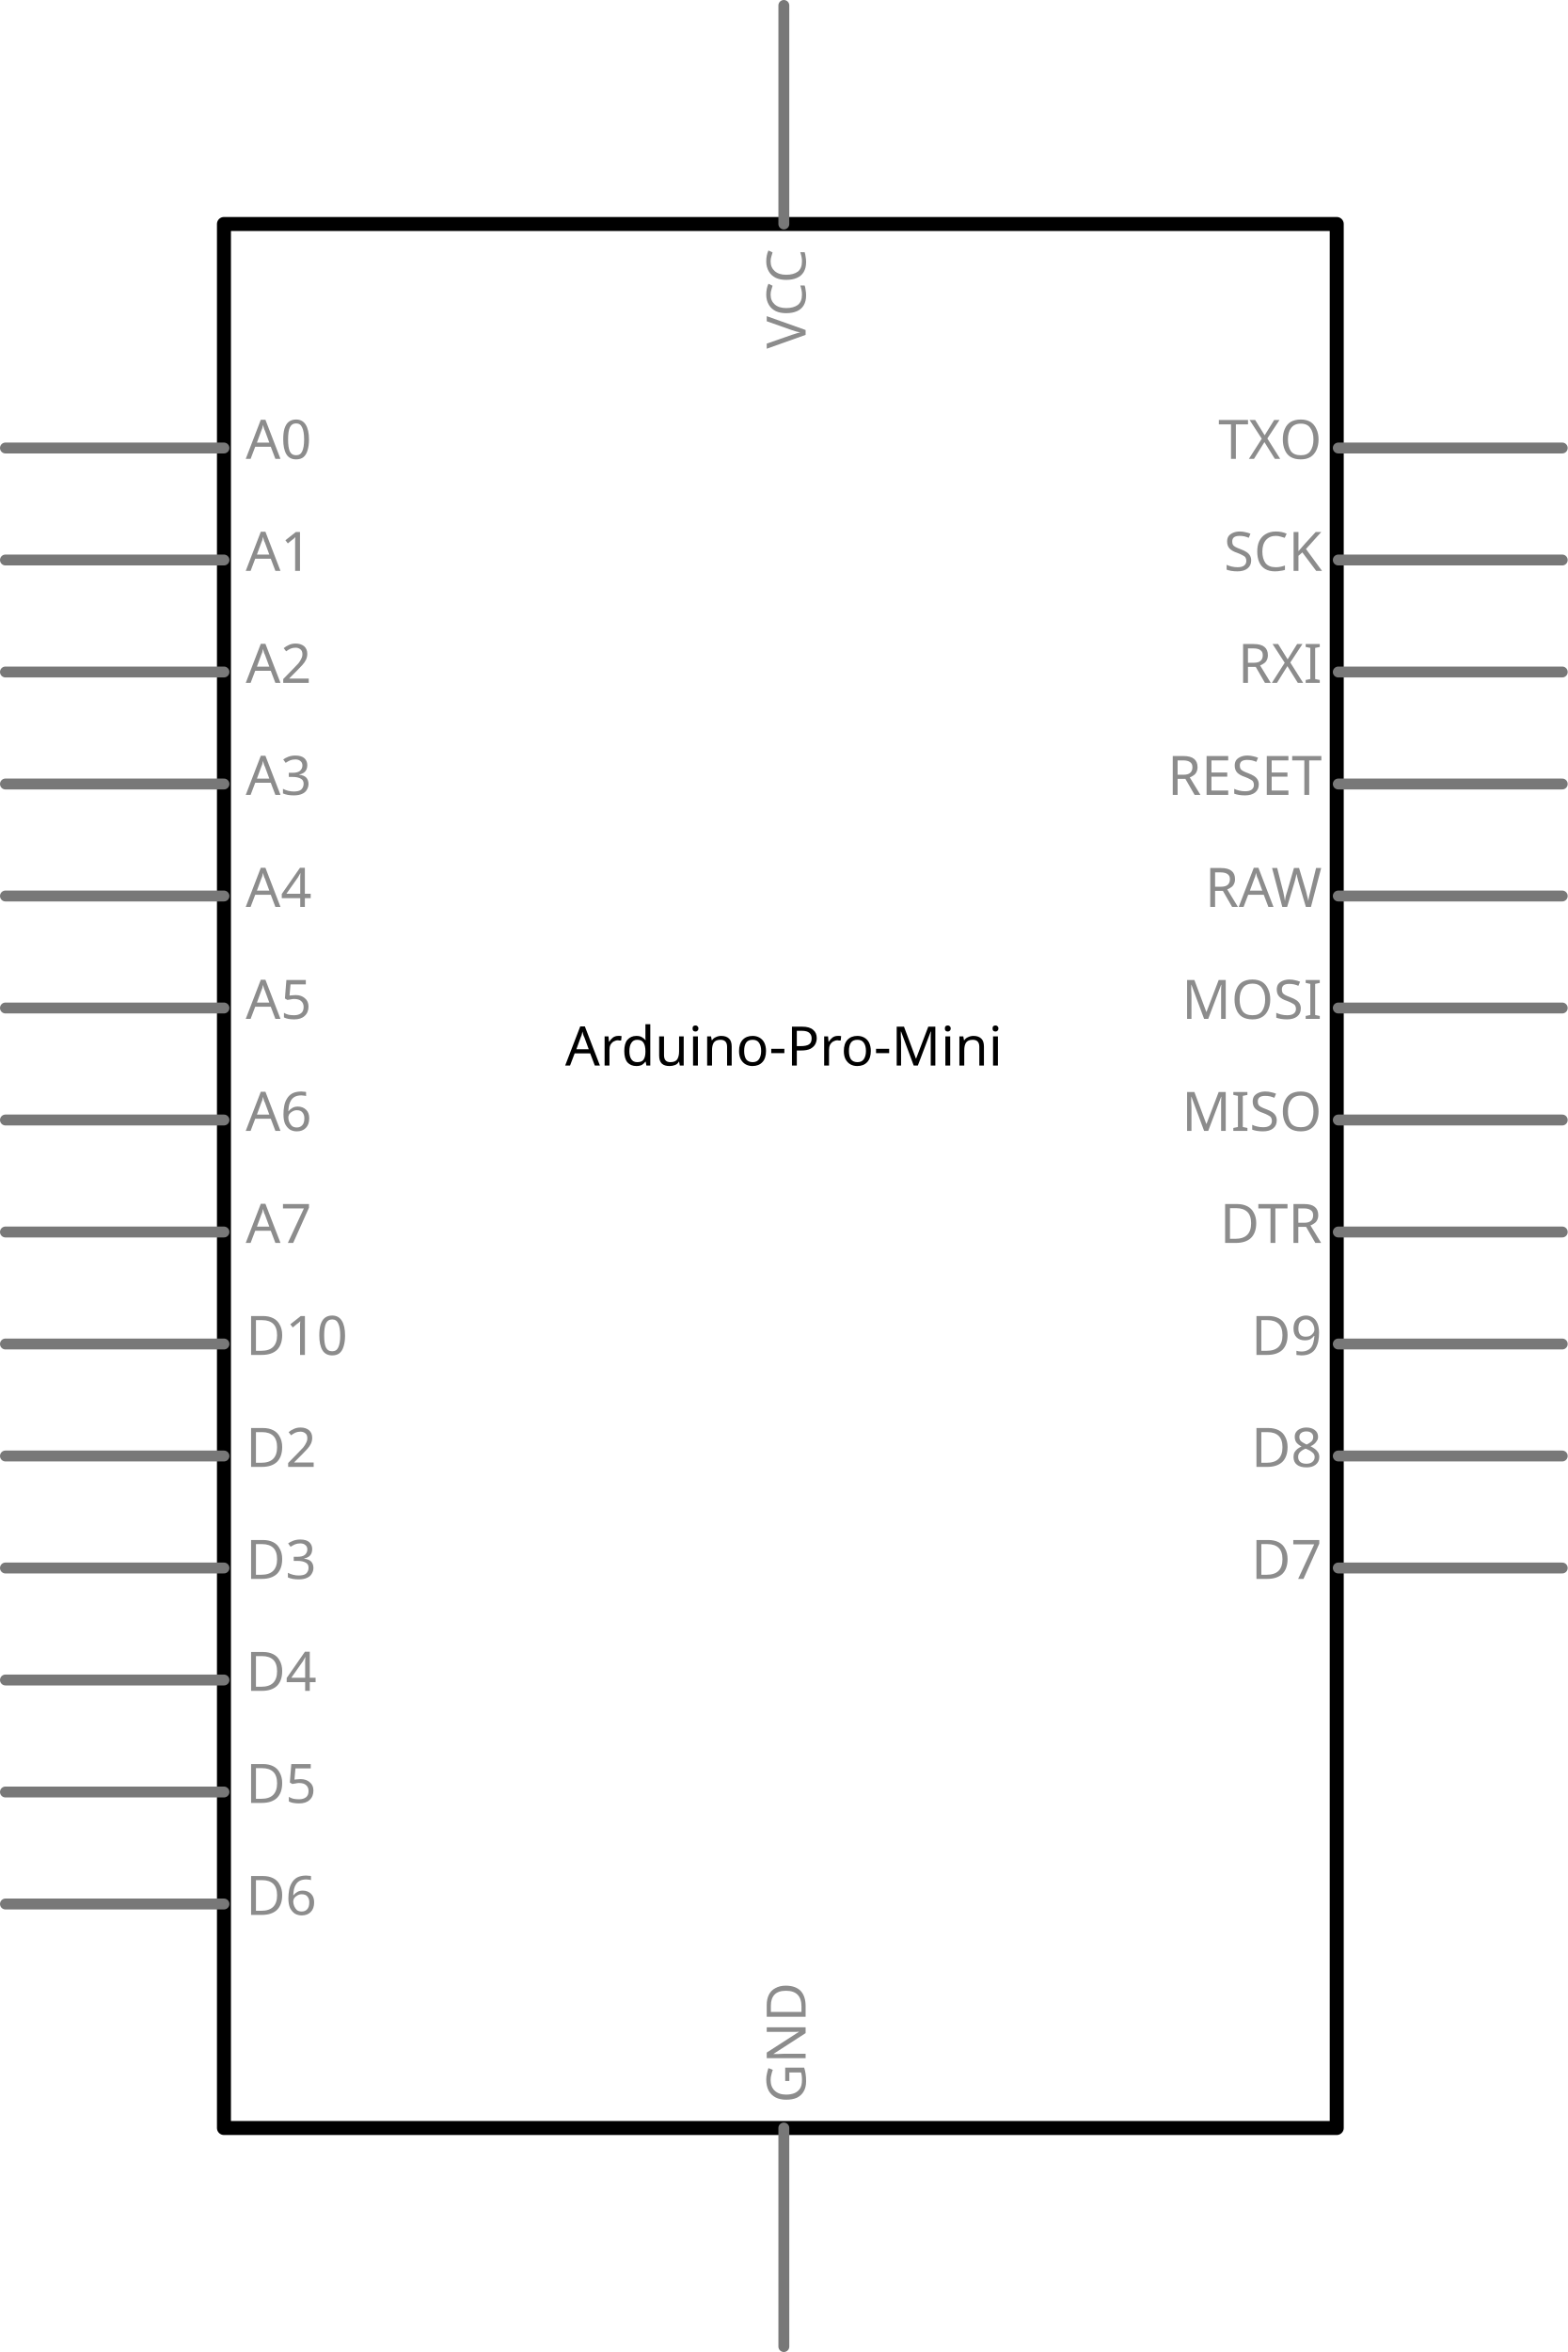
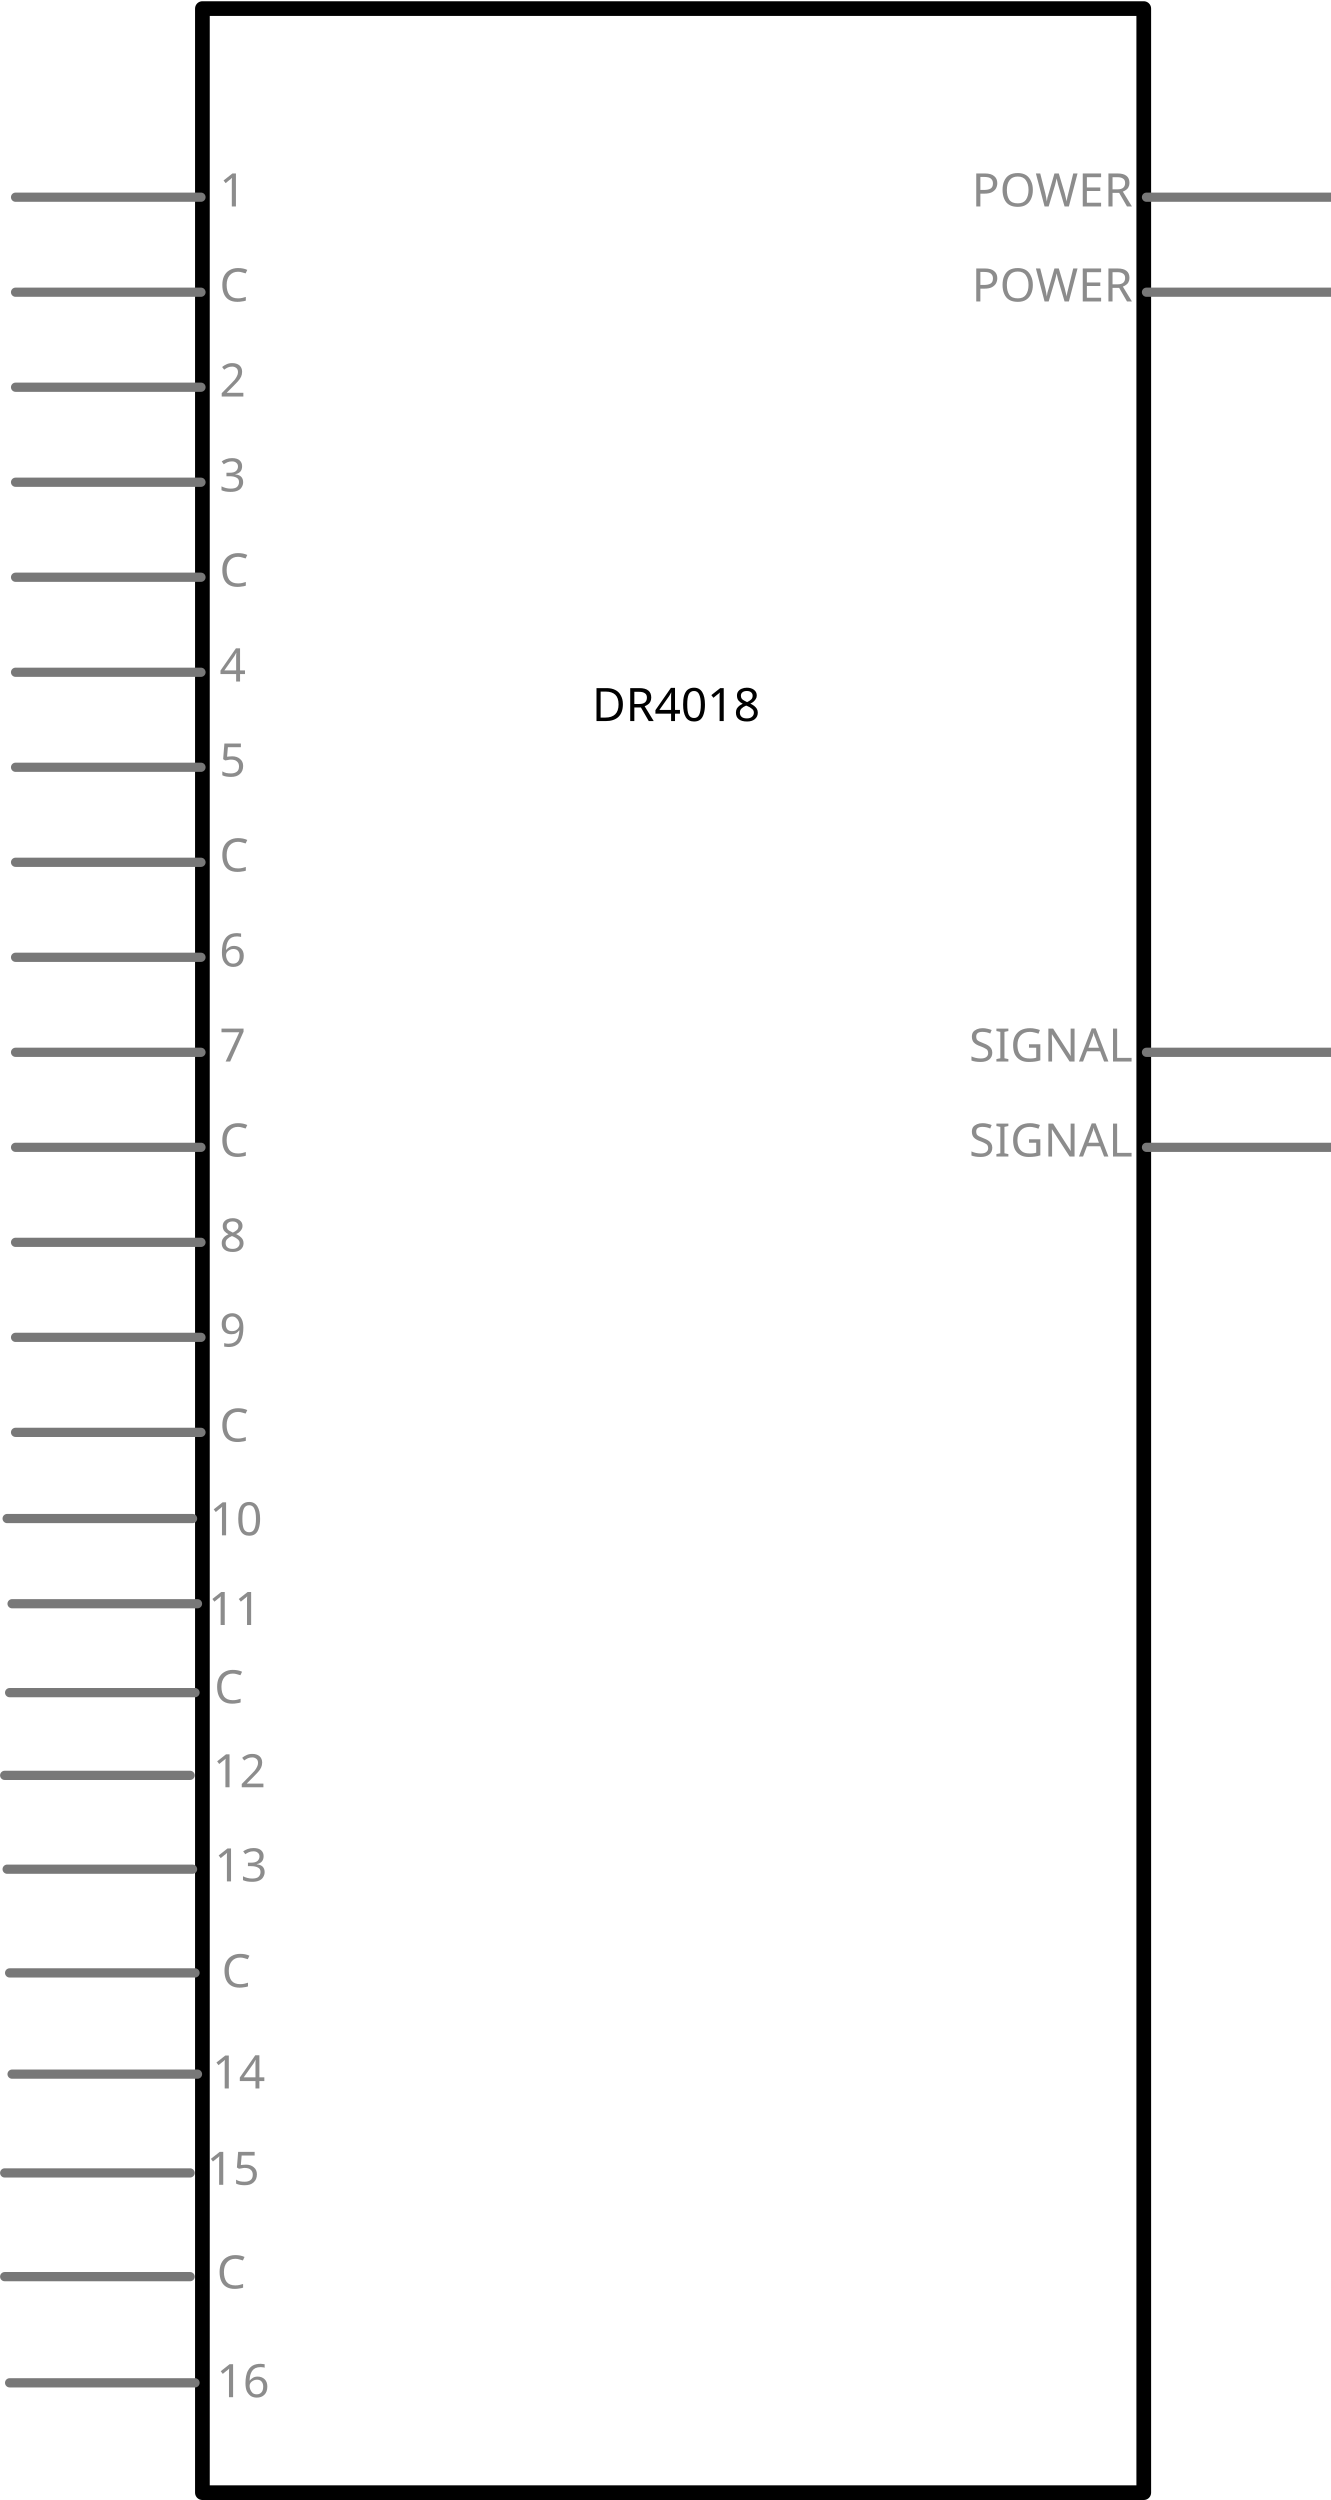
- <svg xmlns="http://www.w3.org/2000/svg" width="1.4in" x="0in" version="1.2" y="0in" height="2.1in" viewBox="0 0 100.8 151.2" baseProfile="tiny">
-   <g id="schematic">
-     <rect width="71.55" x="14.4" y="14.4" fill="none" height="122.4" stroke="#000000" stroke-linejoin="round" stroke-linecap="round" stroke-width="0.9" />
-     <text x="50.4" y="68.5" font-family="'Droid Sans'" fill="#000000" text-anchor="middle" stroke="none" id="label" font-size="3.5">Arduino-Pro-Mini</text>
-     <line fill="none" stroke="#787878" stroke-linejoin="round" stroke-linecap="round" y1="28.8" stroke-width="0.7" x1="0.35" y2="28.8" x2="14.4" />
-     <rect width="14.4" x="0" y="28.45" fill="none" height="0.7" id="connector32pin" stroke-width="0" connectorName="A0" />
-     <rect width="0" x="0" y="28.45" fill="none" height="0.7" id="connector32terminal" stroke-width="0" />
-     <text x="15.8" y="29.5" font-family="'Droid Sans'" fill="#8c8c8c" text-anchor="start" stroke="none" id="label32" font-size="3.5">A0</text>
-     <line fill="none" stroke="#787878" stroke-linejoin="round" stroke-linecap="round" y1="36" stroke-width="0.7" x1="0.35" y2="36" x2="14.4" />
-     <rect width="14.4" x="0" y="35.65" fill="none" height="0.7" id="connector31pin" stroke-width="0" connectorName="A1" />
-     <rect width="0" x="0" y="35.65" fill="none" height="0.7" id="connector31terminal" stroke-width="0" />
-     <text x="15.8" y="36.7" font-family="'Droid Sans'" fill="#8c8c8c" text-anchor="start" stroke="none" id="label31" font-size="3.5">A1</text>
-     <line fill="none" stroke="#787878" stroke-linejoin="round" stroke-linecap="round" y1="43.2" stroke-width="0.7" x1="0.35" y2="43.2" x2="14.4" />
-     <rect width="14.4" x="0" y="42.85" fill="none" height="0.7" id="connector30pin" stroke-width="0" connectorName="A2" />
-     <rect width="0" x="0" y="42.85" fill="none" height="0.7" id="connector30terminal" stroke-width="0" />
-     <text x="15.8" y="43.9" font-family="'Droid Sans'" fill="#8c8c8c" text-anchor="start" stroke="none" id="label30" font-size="3.5">A2</text>
-     <line fill="none" stroke="#787878" stroke-linejoin="round" stroke-linecap="round" y1="50.4" stroke-width="0.7" x1="0.35" y2="50.4" x2="14.4" />
-     <rect width="14.4" x="0" y="50.05" fill="none" height="0.7" id="connector29pin" stroke-width="0" connectorName="A3" />
-     <rect width="0" x="0" y="50.05" fill="none" height="0.7" id="connector29terminal" stroke-width="0" />
-     <text x="15.8" y="51.1" font-family="'Droid Sans'" fill="#8c8c8c" text-anchor="start" stroke="none" id="label29" font-size="3.5">A3</text>
-     <line fill="none" stroke="#787878" stroke-linejoin="round" stroke-linecap="round" y1="57.6" stroke-width="0.7" x1="0.35" y2="57.6" x2="14.4" />
-     <rect width="14.4" x="0" y="57.25" fill="none" height="0.7" id="connector20pin" stroke-width="0" connectorName="A4" />
-     <rect width="0" x="0" y="57.25" fill="none" height="0.7" id="connector20terminal" stroke-width="0" />
-     <text x="15.8" y="58.3" font-family="'Droid Sans'" fill="#8c8c8c" text-anchor="start" stroke="none" id="label20" font-size="3.5">A4</text>
-     <line fill="none" stroke="#787878" stroke-linejoin="round" stroke-linecap="round" y1="64.8" stroke-width="0.7" x1="0.35" y2="64.8" x2="14.4" />
-     <rect width="14.4" x="0" y="64.45" fill="none" height="0.7" id="connector21pin" stroke-width="0" connectorName="A5" />
-     <rect width="0" x="0" y="64.45" fill="none" height="0.7" id="connector21terminal" stroke-width="0" />
-     <text x="15.8" y="65.5" font-family="'Droid Sans'" fill="#8c8c8c" text-anchor="start" stroke="none" id="label21" font-size="3.5">A5</text>
-     <line fill="none" stroke="#787878" stroke-linejoin="round" stroke-linecap="round" y1="72" stroke-width="0.7" x1="0.35" y2="72" x2="14.4" />
-     <rect width="14.4" x="0" y="71.65" fill="none" height="0.7" id="connector22pin" stroke-width="0" connectorName="A6" />
-     <rect width="0" x="0" y="71.65" fill="none" height="0.7" id="connector22terminal" stroke-width="0" />
-     <text x="15.8" y="72.7" font-family="'Droid Sans'" fill="#8c8c8c" text-anchor="start" stroke="none" id="label22" font-size="3.5">A6</text>
-     <line fill="none" stroke="#787878" stroke-linejoin="round" stroke-linecap="round" y1="79.2" stroke-width="0.7" x1="0.35" y2="79.2" x2="14.4" />
-     <rect width="14.4" x="0" y="78.85" fill="none" height="0.7" id="connector23pin" stroke-width="0" connectorName="A7" />
-     <rect width="0" x="0" y="78.85" fill="none" height="0.7" id="connector23terminal" stroke-width="0" />
-     <text x="15.8" y="79.9" font-family="'Droid Sans'" fill="#8c8c8c" text-anchor="start" stroke="none" id="label23" font-size="3.5">A7</text>
-     <line fill="none" stroke="#787878" stroke-linejoin="round" stroke-linecap="round" y1="86.4" stroke-width="0.7" x1="0.35" y2="86.4" x2="14.4" />
-     <rect width="14.4" x="0" y="86.05" fill="none" height="0.7" id="connector36pin" stroke-width="0" connectorName="D10" />
-     <rect width="0" x="0" y="86.05" fill="none" height="0.7" id="connector36terminal" stroke-width="0" />
-     <text x="15.8" y="87.1" font-family="'Droid Sans'" fill="#8c8c8c" text-anchor="start" stroke="none" id="label36" font-size="3.5">D10</text>
-     <line fill="none" stroke="#787878" stroke-linejoin="round" stroke-linecap="round" y1="93.6" stroke-width="0.7" x1="0.35" y2="93.6" x2="14.4" />
-     <rect width="14.4" x="0" y="93.25" fill="none" height="0.7" id="connector44pin" stroke-width="0" connectorName="D2" />
-     <rect width="0" x="0" y="93.25" fill="none" height="0.7" id="connector44terminal" stroke-width="0" />
-     <text x="15.8" y="94.3" font-family="'Droid Sans'" fill="#8c8c8c" text-anchor="start" stroke="none" id="label44" font-size="3.5">D2</text>
-     <line fill="none" stroke="#787878" stroke-linejoin="round" stroke-linecap="round" y1="100.8" stroke-width="0.7" x1="0.35" y2="100.8" x2="14.4" />
-     <rect width="14.4" x="0" y="100.45" fill="none" height="0.7" id="connector43pin" stroke-width="0" connectorName="D3" />
-     <rect width="0" x="0" y="100.45" fill="none" height="0.7" id="connector43terminal" stroke-width="0" />
-     <text x="15.8" y="101.5" font-family="'Droid Sans'" fill="#8c8c8c" text-anchor="start" stroke="none" id="label43" font-size="3.5">D3</text>
-     <line fill="none" stroke="#787878" stroke-linejoin="round" stroke-linecap="round" y1="108" stroke-width="0.7" x1="0.35" y2="108" x2="14.4" />
-     <rect width="14.4" x="0" y="107.65" fill="none" height="0.7" id="connector42pin" stroke-width="0" connectorName="D4" />
-     <rect width="0" x="0" y="107.65" fill="none" height="0.7" id="connector42terminal" stroke-width="0" />
-     <text x="15.8" y="108.7" font-family="'Droid Sans'" fill="#8c8c8c" text-anchor="start" stroke="none" id="label42" font-size="3.5">D4</text>
-     <line fill="none" stroke="#787878" stroke-linejoin="round" stroke-linecap="round" y1="115.2" stroke-width="0.7" x1="0.35" y2="115.2" x2="14.4" />
-     <rect width="14.4" x="0" y="114.85" fill="none" height="0.7" id="connector41pin" stroke-width="0" connectorName="D5" />
-     <rect width="0" x="0" y="114.85" fill="none" height="0.7" id="connector41terminal" stroke-width="0" />
-     <text x="15.8" y="115.9" font-family="'Droid Sans'" fill="#8c8c8c" text-anchor="start" stroke="none" id="label41" font-size="3.5">D5</text>
-     <line fill="none" stroke="#787878" stroke-linejoin="round" stroke-linecap="round" y1="122.4" stroke-width="0.7" x1="0.35" y2="122.4" x2="14.4" />
-     <rect width="14.4" x="0" y="122.05" fill="none" height="0.7" id="connector40pin" stroke-width="0" connectorName="D6" />
-     <rect width="0" x="0" y="122.05" fill="none" height="0.7" id="connector40terminal" stroke-width="0" />
-     <text x="15.8" y="123.1" font-family="'Droid Sans'" fill="#8c8c8c" text-anchor="start" stroke="none" id="label40" font-size="3.5">D6</text>
-     <line fill="none" stroke="#787878" stroke-linejoin="round" stroke-linecap="round" y1="28.8" stroke-width="0.7" x1="86.05" y2="28.8" x2="100.45" />
-     <rect width="14.4" x="86.4" y="28.45" fill="none" connectorname="TXO" height="0.7" id="connector15pin" stroke-width="0" />
-     <rect width="0" x="100.8" y="28.45" fill="none" height="0.7" id="connector15terminal" stroke-width="0" />
-     <text x="85" y="29.5" font-family="'Droid Sans'" fill="#8c8c8c" text-anchor="end" stroke="none" id="label15" font-size="3.5">TXO</text>
-     <line fill="none" stroke="#787878" stroke-linejoin="round" stroke-linecap="round" y1="36" stroke-width="0.7" x1="86.05" y2="36" x2="100.45" />
-     <rect width="14.4" x="86.4" y="35.65" fill="none" connectorname="SCK" height="0.7" id="connector33pin" stroke-width="0" />
-     <rect width="0" x="100.8" y="35.65" fill="none" height="0.7" id="connector33terminal" stroke-width="0" />
-     <text x="85" y="36.7" font-family="'Droid Sans'" fill="#8c8c8c" text-anchor="end" stroke="none" id="label33" font-size="3.5">SCK</text>
-     <line fill="none" stroke="#787878" stroke-linejoin="round" stroke-linecap="round" y1="43.2" stroke-width="0.7" x1="86.05" y2="43.2" x2="100.45" />
-     <rect width="14.4" x="86.4" y="42.85" fill="none" connectorname="RXI" height="0.7" id="connector16pin" stroke-width="0" />
-     <rect width="0" x="100.8" y="42.85" fill="none" height="0.7" id="connector16terminal" stroke-width="0" />
-     <text x="85" y="43.9" font-family="'Droid Sans'" fill="#8c8c8c" text-anchor="end" stroke="none" id="label16" font-size="3.5">RXI</text>
-     <line fill="none" stroke="#787878" stroke-linejoin="round" stroke-linecap="round" y1="50.4" stroke-width="0.7" x1="86.05" y2="50.4" x2="100.45" />
-     <rect width="14.4" x="86.4" y="50.05" fill="none" connectorname="RESET" height="0.7" id="connector27pin" stroke-width="0" />
-     <rect width="0" x="100.8" y="50.05" fill="none" height="0.7" id="connector27terminal" stroke-width="0" />
-     <text x="85" y="51.1" font-family="'Droid Sans'" fill="#8c8c8c" text-anchor="end" stroke="none" id="label27" font-size="3.5">RESET</text>
-     <line fill="none" stroke="#787878" stroke-linejoin="round" stroke-linecap="round" y1="57.6" stroke-width="0.7" x1="86.05" y2="57.6" x2="100.45" />
-     <rect width="14.4" x="86.4" y="57.25" fill="none" connectorname="RAW" height="0.7" id="connector25pin" stroke-width="0" />
-     <rect width="0" x="100.8" y="57.25" fill="none" height="0.7" id="connector25terminal" stroke-width="0" />
-     <text x="85" y="58.3" font-family="'Droid Sans'" fill="#8c8c8c" text-anchor="end" stroke="none" id="label25" font-size="3.5">RAW</text>
-     <line fill="none" stroke="#787878" stroke-linejoin="round" stroke-linecap="round" y1="64.8" stroke-width="0.7" x1="86.05" y2="64.8" x2="100.45" />
-     <rect width="14.4" x="86.4" y="64.45" fill="none" connectorname="MOSI" height="0.7" id="connector35pin" stroke-width="0" />
-     <rect width="0" x="100.8" y="64.45" fill="none" height="0.7" id="connector35terminal" stroke-width="0" />
-     <text x="85" y="65.5" font-family="'Droid Sans'" fill="#8c8c8c" text-anchor="end" stroke="none" id="label35" font-size="3.5">MOSI</text>
-     <line fill="none" stroke="#787878" stroke-linejoin="round" stroke-linecap="round" y1="72" stroke-width="0.7" x1="86.05" y2="72" x2="100.45" />
-     <rect width="14.4" x="86.4" y="71.65" fill="none" connectorname="MISO" height="0.7" id="connector34pin" stroke-width="0" />
-     <rect width="0" x="100.8" y="71.65" fill="none" height="0.7" id="connector34terminal" stroke-width="0" />
-     <text x="85" y="72.7" font-family="'Droid Sans'" fill="#8c8c8c" text-anchor="end" stroke="none" id="label34" font-size="3.5">MISO</text>
-     <line fill="none" stroke="#787878" stroke-linejoin="round" stroke-linecap="round" y1="79.2" stroke-width="0.7" x1="86.05" y2="79.2" x2="100.45" />
-     <rect width="14.4" x="86.4" y="78.85" fill="none" connectorname="DTR" height="0.7" id="connector14pin" stroke-width="0" />
-     <rect width="0" x="100.8" y="78.85" fill="none" height="0.7" id="connector14terminal" stroke-width="0" />
-     <text x="85" y="79.9" font-family="'Droid Sans'" fill="#8c8c8c" text-anchor="end" stroke="none" id="label14" font-size="3.5">DTR</text>
-     <line fill="none" stroke="#787878" stroke-linejoin="round" stroke-linecap="round" y1="86.4" stroke-width="0.7" x1="86.05" y2="86.4" x2="100.45" />
-     <rect width="14.4" x="86.4" y="86.05" fill="none" connectorname="D9" height="0.7" id="connector37pin" stroke-width="0" />
-     <rect width="0" x="100.8" y="86.05" fill="none" height="0.7" id="connector37terminal" stroke-width="0" />
-     <text x="85" y="87.1" font-family="'Droid Sans'" fill="#8c8c8c" text-anchor="end" stroke="none" id="label37" font-size="3.5">D9</text>
-     <line fill="none" stroke="#787878" stroke-linejoin="round" stroke-linecap="round" y1="93.6" stroke-width="0.7" x1="86.05" y2="93.6" x2="100.45" />
-     <rect width="14.4" x="86.4" y="93.25" fill="none" connectorname="D8" height="0.7" id="connector38pin" stroke-width="0" />
-     <rect width="0" x="100.8" y="93.25" fill="none" height="0.7" id="connector38terminal" stroke-width="0" />
-     <text x="85" y="94.3" font-family="'Droid Sans'" fill="#8c8c8c" text-anchor="end" stroke="none" id="label38" font-size="3.5">D8</text>
-     <line fill="none" stroke="#787878" stroke-linejoin="round" stroke-linecap="round" y1="100.8" stroke-width="0.7" x1="86.05" y2="100.8" x2="100.45" />
-     <rect width="14.4" x="86.4" y="100.45" fill="none" connectorname="D7" height="0.7" id="connector39pin" stroke-width="0" />
-     <rect width="0" x="100.8" y="100.45" fill="none" height="0.7" id="connector39terminal" stroke-width="0" />
-     <text x="85" y="101.5" font-family="'Droid Sans'" fill="#8c8c8c" text-anchor="end" stroke="none" id="label39" font-size="3.5">D7</text>
-     <line fill="none" stroke="#787878" stroke-linejoin="round" stroke-linecap="round" y1="0.35" stroke-width="0.7" x1="50.4" y2="14.4" x2="50.4" />
-     <rect width="0.7" x="50.05" y="0" fill="none" connectorname="VCC" height="14.4" id="connector17pin" stroke-width="0" />
-     <rect width="0.7" x="50.05" y="0" fill="none" height="0" id="connector17terminal" stroke-width="0" />
-     <g transform="matrix(1, 0, 0, 1, 51.8, 16)">
-       <g transform="rotate(270)">
-         <text x="0" y="0" font-family="'Droid Sans'" fill="#8c8c8c" text-anchor="end" stroke="none" id="label17" font-size="3.5">VCC</text>
-       </g>
-     </g>
-     <line fill="none" stroke="#787878" stroke-linejoin="round" stroke-linecap="round" y1="136.8" stroke-width="0.7" x1="50.4" y2="150.85" x2="50.4" />
-     <rect width="0.7" x="50.05" y="136.8" fill="none" connectorname="GND" height="14.4" id="connector18pin" stroke-width="0" />
-     <rect width="0.7" x="50.05" y="151.2" fill="none" height="0" id="connector18terminal" stroke-width="0" />
-     <g transform="matrix(1, 0, 0, 1, 51.8, 135.2)">
-       <g transform="rotate(270)">
-         <text x="0" y="0" font-family="'Droid Sans'" fill="#8c8c8c" text-anchor="start" stroke="none" id="label18" font-size="3.5">GND</text>
-       </g>
-     </g>
-     <rect width="0.7" x="50.05" y="0" fill="none" connectorname="VCC" height="14.4" id="connector28pin" stroke-width="0" />
-     <rect width="0.7" x="50.05" y="0" fill="none" height="0" id="connector28terminal" stroke-width="0" />
-     <rect width="0.7" x="50.05" y="136.8" fill="none" connectorname="GND" height="14.4" id="connector19pin" stroke-width="0" />
-     <rect width="0.7" x="50.05" y="151.2" fill="none" height="0" id="connector19terminal" stroke-width="0" />
-     <rect width="0.7" x="50.05" y="136.8" fill="none" connectorname="GND" height="14.4" id="connector26pin" stroke-width="0" />
-     <rect width="0.7" x="50.05" y="151.2" fill="none" height="0" id="connector26terminal" stroke-width="0" />
-     <rect width="0.7" x="50.05" y="136.8" fill="none" connectorname="GND" height="14.4" id="connector45pin" stroke-width="0" />
-     <rect width="0.7" x="50.05" y="151.2" fill="none" height="0" id="connector45terminal" stroke-width="0" />
-     <rect width="14.4" x="86.4" y="28.45" fill="none" connectorname="TXO" height="0.7" id="connector48pin" stroke-width="0" />
-     <rect width="0" x="100.8" y="28.45" fill="none" height="0.7" id="connector48terminal" stroke-width="0" />
-     <rect width="14.4" x="86.4" y="42.85" fill="none" connectorname="RXI" height="0.7" id="connector47pin" stroke-width="0" />
-     <rect width="0" x="100.8" y="42.85" fill="none" height="0.7" id="connector47terminal" stroke-width="0" />
-     <rect width="14.4" x="86.4" y="50.05" fill="none" connectorname="RESET" height="0.7" id="connector46pin" stroke-width="0" />
-     <rect width="0" x="100.8" y="50.05" fill="none" height="0.7" id="connector46terminal" stroke-width="0" />
+ <svg xmlns="http://www.w3.org/2000/svg" width="134.4" x="0in" version="1.2" y="0in" height="252.6" viewBox="0 0 100.8 189.45" id="svg1149">
+   <defs id="defs1153" />
+   <g id="schematic" transform="translate(0,38.25007)">
+     <rect width="71.336" x="15.338" y="-37.599" height="188.242" id="rect988" style="fill:none;stroke:#000000;stroke-width:1.114;stroke-linecap:round;stroke-linejoin:round" />
+     <text x="51.23" y="16.394" id="label" font-size="3.5" style="font-size:3.5px;font-family:'Droid Sans';text-anchor:middle;fill:#000000;stroke:none">DR4018</text>
+     <line y1="-23.306" x1="1.18" y2="-23.306" x2="15.23" id="line991" style="fill:none;stroke:#787878;stroke-width:0.7;stroke-linecap:round;stroke-linejoin:round" />
+     <rect width="14.4" x="0.83" y="-23.656" height="0.7" id="connector32pin" connectorName="A0" style="fill:none;stroke-width:0" />
+     <rect width="0" x="0.83" y="-23.656" height="0.7" id="connector32terminal" style="fill:none;stroke-width:0" />
+     <text x="16.63" y="-22.606" id="label32" font-size="3.5" style="font-size:3.5px;font-family:'Droid Sans';text-anchor:start;fill:#8c8c8c;stroke:none">1</text>
+     <line y1="-16.106" x1="1.18" y2="-16.106" x2="15.23" id="line996" style="fill:none;stroke:#787878;stroke-width:0.7;stroke-linecap:round;stroke-linejoin:round" />
+     <rect width="14.4" x="0.83" y="-16.456" height="0.7" id="connector31pin" connectorName="A1" style="fill:none;stroke-width:0" />
+     <rect width="0" x="0.83" y="-16.456" height="0.7" id="connector31terminal" style="fill:none;stroke-width:0" />
+     <text x="16.63" y="-15.406" id="label31" font-size="3.5" style="font-size:3.5px;font-family:'Droid Sans';text-anchor:start;fill:#8c8c8c;stroke:none">C</text>
+     <line y1="-8.906" x1="1.18" y2="-8.906" x2="15.23" id="line1001" style="fill:none;stroke:#787878;stroke-width:0.7;stroke-linecap:round;stroke-linejoin:round" />
+     <rect width="14.4" x="0.83" y="-9.256" height="0.7" id="connector30pin" connectorName="A2" style="fill:none;stroke-width:0" />
+     <rect width="0" x="0.83" y="-9.256" height="0.7" id="connector30terminal" style="fill:none;stroke-width:0" />
+     <text x="16.63" y="-8.206" id="label30" font-size="3.5" style="font-size:3.5px;font-family:'Droid Sans';text-anchor:start;fill:#8c8c8c;stroke:none">2</text>
+     <line y1="-1.706" x1="1.18" y2="-1.706" x2="15.23" id="line1006" style="fill:none;stroke:#787878;stroke-width:0.7;stroke-linecap:round;stroke-linejoin:round" />
+     <rect width="14.4" x="0.83" y="-2.056" height="0.7" id="connector29pin" connectorName="A3" style="fill:none;stroke-width:0" />
+     <rect width="0" x="0.83" y="-2.056" height="0.7" id="connector29terminal" style="fill:none;stroke-width:0" />
+     <text x="16.63" y="-1.006" id="label29" font-size="3.5" style="font-size:3.5px;font-family:'Droid Sans';text-anchor:start;fill:#8c8c8c;stroke:none">3</text>
+     <line y1="5.494" x1="1.18" y2="5.494" x2="15.23" id="line1011" style="fill:none;stroke:#787878;stroke-width:0.7;stroke-linecap:round;stroke-linejoin:round" />
+     <rect width="14.4" x="0.83" y="5.144" height="0.7" id="connector20pin" connectorName="A4" style="fill:none;stroke-width:0" />
+     <rect width="0" x="0.83" y="5.144" height="0.7" id="connector20terminal" style="fill:none;stroke-width:0" />
+     <text x="16.63" y="6.194" id="label20" font-size="3.5" style="font-size:3.5px;font-family:'Droid Sans';text-anchor:start;fill:#8c8c8c;stroke:none">C</text>
+     <line y1="12.694" x1="1.18" y2="12.694" x2="15.23" id="line1016" style="fill:none;stroke:#787878;stroke-width:0.7;stroke-linecap:round;stroke-linejoin:round" />
+     <rect width="14.4" x="0.83" y="12.344" height="0.7" id="connector21pin" connectorName="A5" style="fill:none;stroke-width:0" />
+     <rect width="0" x="0.83" y="12.344" height="0.7" id="connector21terminal" style="fill:none;stroke-width:0" />
+     <text x="16.63" y="13.394" id="label21" font-size="3.5" style="font-size:3.5px;font-family:'Droid Sans';text-anchor:start;fill:#8c8c8c;stroke:none">4</text>
+     <line y1="19.894" x1="1.18" y2="19.894" x2="15.23" id="line1021" style="fill:none;stroke:#787878;stroke-width:0.7;stroke-linecap:round;stroke-linejoin:round" />
+     <rect width="14.4" x="0.83" y="19.544" height="0.7" id="connector22pin" connectorName="A6" style="fill:none;stroke-width:0" />
+     <rect width="0" x="0.83" y="19.544" height="0.7" id="connector22terminal" style="fill:none;stroke-width:0" />
+     <text x="16.63" y="20.593" id="label22" font-size="3.5" style="font-size:3.5px;font-family:'Droid Sans';text-anchor:start;fill:#8c8c8c;stroke:none">5</text>
+     <line y1="27.094" x1="1.18" y2="27.094" x2="15.23" id="line1026" style="fill:none;stroke:#787878;stroke-width:0.7;stroke-linecap:round;stroke-linejoin:round" />
+     <rect width="14.4" x="0.83" y="26.744" height="0.7" id="connector23pin" connectorName="A7" style="fill:none;stroke-width:0" />
+     <rect width="0" x="0.83" y="26.744" height="0.7" id="connector23terminal" style="fill:none;stroke-width:0" />
+     <text x="16.63" y="27.793" id="label23" font-size="3.5" style="font-size:3.5px;font-family:'Droid Sans';text-anchor:start;fill:#8c8c8c;stroke:none">C</text>
+     <line y1="34.294" x1="1.18" y2="34.294" x2="15.23" id="line1031" style="fill:none;stroke:#787878;stroke-width:0.7;stroke-linecap:round;stroke-linejoin:round" />
+     <rect width="14.4" x="0.83" y="33.944" height="0.7" id="connector36pin" connectorName="D10" style="fill:none;stroke-width:0" />
+     <rect width="0" x="0.83" y="33.944" height="0.7" id="connector36terminal" style="fill:none;stroke-width:0" />
+     <text x="16.63" y="34.993" id="label36" font-size="3.5" style="font-size:3.5px;font-family:'Droid Sans';text-anchor:start;fill:#8c8c8c;stroke:none">6</text>
+     <line y1="41.494" x1="1.18" y2="41.494" x2="15.23" id="line1036" style="fill:none;stroke:#787878;stroke-width:0.7;stroke-linecap:round;stroke-linejoin:round" />
+     <rect width="14.4" x="0.83" y="41.144" height="0.7" id="connector44pin" connectorName="D2" style="fill:none;stroke-width:0" />
+     <rect width="0" x="0.83" y="41.144" height="0.7" id="connector44terminal" style="fill:none;stroke-width:0" />
+     <text x="16.63" y="42.193" id="label44" font-size="3.5" style="font-size:3.5px;font-family:'Droid Sans';text-anchor:start;fill:#8c8c8c;stroke:none">7</text>
+     <line y1="48.694" x1="1.18" y2="48.694" x2="15.23" id="line1041" style="fill:none;stroke:#787878;stroke-width:0.7;stroke-linecap:round;stroke-linejoin:round" />
+     <rect width="14.4" x="0.83" y="48.344" height="0.7" id="connector43pin" connectorName="D3" style="fill:none;stroke-width:0" />
+     <rect width="0" x="0.83" y="48.344" height="0.7" id="connector43terminal" style="fill:none;stroke-width:0" />
+     <text x="16.63" y="49.394" id="label43" font-size="3.5" style="font-size:3.5px;font-family:'Droid Sans';text-anchor:start;fill:#8c8c8c;stroke:none">C</text>
+     <line y1="55.894" x1="1.18" y2="55.894" x2="15.23" id="line1046" style="fill:none;stroke:#787878;stroke-width:0.7;stroke-linecap:round;stroke-linejoin:round" />
+     <rect width="14.4" x="0.83" y="55.544" height="0.7" id="connector42pin" connectorName="D4" style="fill:none;stroke-width:0" />
+     <rect width="0" x="0.83" y="55.544" height="0.7" id="connector42terminal" style="fill:none;stroke-width:0" />
+     <text x="16.63" y="56.594" id="label42" font-size="3.5" style="font-size:3.5px;font-family:'Droid Sans';text-anchor:start;fill:#8c8c8c;stroke:none">8</text>
+     <line y1="63.094" x1="1.18" y2="63.094" x2="15.23" id="line1051" style="fill:none;stroke:#787878;stroke-width:0.7;stroke-linecap:round;stroke-linejoin:round" />
+     <rect width="14.4" x="0.83" y="62.744" height="0.7" id="connector41pin" connectorName="D5" style="fill:none;stroke-width:0" />
+     <rect width="0" x="0.83" y="62.744" height="0.7" id="connector41terminal" style="fill:none;stroke-width:0" />
+     <text x="16.63" y="63.794" id="label41" font-size="3.5" style="font-size:3.5px;font-family:'Droid Sans';text-anchor:start;fill:#8c8c8c;stroke:none">9</text>
+     <line y1="70.294" x1="1.18" y2="70.294" x2="15.23" id="line1056" style="fill:none;stroke:#787878;stroke-width:0.7;stroke-linecap:round;stroke-linejoin:round" />
+     <rect width="14.4" x="0.83" y="69.944" height="0.7" id="connector40pin" connectorName="D6" style="fill:none;stroke-width:0" />
+     <rect width="0" x="0.83" y="69.944" height="0.7" id="connector40terminal" style="fill:none;stroke-width:0" />
+     <text x="16.63" y="70.994" id="label40" font-size="3.5" style="font-size:3.5px;font-family:'Droid Sans';text-anchor:start;fill:#8c8c8c;stroke:none">C</text>
+     <line y1="-23.306" x1="86.881" y2="-23.306" x2="101.28" id="line1061" style="fill:none;stroke:#787878;stroke-width:0.7;stroke-linecap:round;stroke-linejoin:round" />
+     <rect width="14.4" x="87.23" y="-23.656" connectorname="TXO" height="0.7" id="connector15pin" style="fill:none;stroke-width:0" />
+     <rect width="0" x="101.63" y="-23.656" height="0.7" id="connector15terminal" style="fill:none;stroke-width:0" />
+     <text x="85.831" y="-22.606" id="label15" font-size="3.5" style="font-size:3.5px;font-family:'Droid Sans';text-anchor:end;fill:#8c8c8c;stroke:none">POWER</text>
+     <line y1="-16.106" x1="86.881" y2="-16.106" x2="101.28" id="line1066" style="fill:none;stroke:#787878;stroke-width:0.7;stroke-linecap:round;stroke-linejoin:round" />
+     <rect width="14.4" x="87.23" y="-16.456" connectorname="SCK" height="0.7" id="connector33pin" style="fill:none;stroke-width:0" />
+     <rect width="0" x="101.63" y="-16.456" height="0.7" id="connector33terminal" style="fill:none;stroke-width:0" />
+     <text x="85.831" y="-15.406" id="label33" font-size="3.5" style="font-size:3.5px;font-family:'Droid Sans';text-anchor:end;fill:#8c8c8c;stroke:none">POWER</text>
+     <rect width="14.4" x="87.23" y="-9.256" connectorname="RXI" height="0.7" id="connector16pin" style="fill:none;stroke-width:0" />
+     <rect width="0" x="101.63" y="-9.256" height="0.7" id="connector16terminal" style="fill:none;stroke-width:0" />
+     <rect width="14.4" x="87.23" y="-2.056" connectorname="RESET" height="0.7" id="connector27pin" style="fill:none;stroke-width:0" />
+     <rect width="0" x="101.63" y="-2.056" height="0.7" id="connector27terminal" style="fill:none;stroke-width:0" />
+     <rect width="14.4" x="87.23" y="5.144" connectorname="RAW" height="0.7" id="connector25pin" style="fill:none;stroke-width:0" />
+     <rect width="0" x="101.63" y="5.144" height="0.7" id="connector25terminal" style="fill:none;stroke-width:0" />
+     <rect width="14.4" x="87.23" y="12.344" connectorname="MOSI" height="0.7" id="connector35pin" style="fill:none;stroke-width:0" />
+     <rect width="0" x="101.63" y="12.344" height="0.7" id="connector35terminal" style="fill:none;stroke-width:0" />
+     <rect width="14.4" x="87.23" y="19.544" connectorname="MISO" height="0.7" id="connector34pin" style="fill:none;stroke-width:0" />
+     <rect width="0" x="101.63" y="19.544" height="0.7" id="connector34terminal" style="fill:none;stroke-width:0" />
+     <rect width="14.4" x="87.23" y="26.744" connectorname="DTR" height="0.7" id="connector14pin" style="fill:none;stroke-width:0" />
+     <rect width="0" x="101.63" y="26.744" height="0.7" id="connector14terminal" style="fill:none;stroke-width:0" />
+     <rect width="14.4" x="87.23" y="33.944" connectorname="D9" height="0.7" id="connector37pin" style="fill:none;stroke-width:0" />
+     <rect width="0" x="101.63" y="33.944" height="0.7" id="connector37terminal" style="fill:none;stroke-width:0" />
+     <line y1="41.494" x1="86.881" y2="41.494" x2="101.28" id="line1106" style="fill:none;stroke:#787878;stroke-width:0.7;stroke-linecap:round;stroke-linejoin:round" />
+     <rect width="14.4" x="87.23" y="41.144" connectorname="D8" height="0.7" id="connector38pin" style="fill:none;stroke-width:0" />
+     <rect width="0" x="101.63" y="41.144" height="0.7" id="connector38terminal" style="fill:none;stroke-width:0" />
+     <text x="85.831" y="42.193" id="label38" font-size="3.5" style="font-size:3.5px;font-family:'Droid Sans';text-anchor:end;fill:#8c8c8c;stroke:none">SIGNAL</text>
+     <line y1="48.694" x1="86.881" y2="48.694" x2="101.28" id="line1111" style="fill:none;stroke:#787878;stroke-width:0.7;stroke-linecap:round;stroke-linejoin:round" />
+     <rect width="14.4" x="87.23" y="48.344" connectorname="D7" height="0.7" id="connector39pin" style="fill:none;stroke-width:0" />
+     <rect width="0" x="101.63" y="48.344" height="0.7" id="connector39terminal" style="fill:none;stroke-width:0" />
+     <text x="85.831" y="49.394" id="label39" font-size="3.5" style="font-size:3.5px;font-family:'Droid Sans';text-anchor:end;fill:#8c8c8c;stroke:none">SIGNAL</text>
+     <rect width="0.7" x="50.88" y="-52.106" connectorname="VCC" height="14.4" id="connector17pin" style="fill:none;stroke-width:0" />
+     <rect width="0.7" x="50.88" y="-52.106" height="0" id="connector17terminal" style="fill:none;stroke-width:0" />
+     <rect width="0.7" x="50.88" y="84.694" connectorname="GND" height="14.4" id="connector18pin" style="fill:none;stroke-width:0" />
+     <rect width="0.7" x="50.88" y="99.094" height="0" id="connector18terminal" style="fill:none;stroke-width:0" />
+     <rect width="0.7" x="50.88" y="-52.106" connectorname="VCC" height="14.4" id="connector28pin" style="fill:none;stroke-width:0" />
+     <rect width="0.7" x="50.88" y="-52.106" height="0" id="connector28terminal" style="fill:none;stroke-width:0" />
+     <rect width="0.7" x="50.88" y="84.694" connectorname="GND" height="14.4" id="connector19pin" style="fill:none;stroke-width:0" />
+     <rect width="0.7" x="50.88" y="99.094" height="0" id="connector19terminal" style="fill:none;stroke-width:0" />
+     <rect width="0.7" x="50.88" y="84.694" connectorname="GND" height="14.4" id="connector26pin" style="fill:none;stroke-width:0" />
+     <rect width="0.7" x="50.88" y="99.094" height="0" id="connector26terminal" style="fill:none;stroke-width:0" />
+     <rect width="0.7" x="50.88" y="84.694" connectorname="GND" height="14.4" id="connector45pin" style="fill:none;stroke-width:0" />
+     <rect width="0.7" x="50.88" y="99.094" height="0" id="connector45terminal" style="fill:none;stroke-width:0" />
+     <rect width="14.4" x="87.23" y="-23.656" connectorname="TXO" height="0.7" id="connector48pin" style="fill:none;stroke-width:0" />
+     <rect width="0" x="101.63" y="-23.656" height="0.7" id="connector48terminal" style="fill:none;stroke-width:0" />
+     <rect width="14.4" x="87.23" y="-9.256" connectorname="RXI" height="0.7" id="connector47pin" style="fill:none;stroke-width:0" />
+     <rect width="0" x="101.63" y="-9.256" height="0.7" id="connector47terminal" style="fill:none;stroke-width:0" />
+     <rect width="14.4" x="87.23" y="-2.056" connectorname="RESET" height="0.7" id="connector46pin" style="fill:none;stroke-width:0" />
+     <rect width="0" x="101.63" y="-2.056" height="0.7" id="connector46terminal" style="fill:none;stroke-width:0" />
+     <line style="fill:none;stroke:#787878;stroke-width:0.7;stroke-linecap:round;stroke-linejoin:round" y1="76.825" x1="0.542" y2="76.825" x2="14.592" id="line1056-4" />
+     <line style="fill:none;stroke:#787878;stroke-width:0.7;stroke-linecap:round;stroke-linejoin:round" y1="83.281" x1="0.916" y2="83.281" x2="14.966" id="line1056-7" />
+     <line style="fill:none;stroke:#787878;stroke-width:0.7;stroke-linecap:round;stroke-linejoin:round" y1="90.018" x1="0.729" y2="90.018" x2="14.779" id="line1056-1" />
+     <line style="fill:none;stroke:#787878;stroke-width:0.7;stroke-linecap:round;stroke-linejoin:round" y1="96.287" x1="0.355" y2="96.287" x2="14.405" id="line1056-78" />
+     <text x="15.783" y="84.891" id="label40-3" font-size="3.5" style="font-size:3.5px;font-family:'Droid Sans';text-anchor:start;fill:#8c8c8c;stroke:none;stroke-width:1">11</text>
+     <text x="15.884" y="78.097" id="label40-3-0" font-size="3.5" style="font-size:3.5px;font-family:'Droid Sans';text-anchor:start;fill:#8c8c8c;stroke:none;stroke-width:1">10</text>
+     <text x="16.233" y="90.822" id="label40-1" font-size="3.5" style="font-size:3.5px;font-family:'Droid Sans';text-anchor:start;fill:#8c8c8c;stroke:none;stroke-width:1">C</text>
+     <text x="16.143" y="97.189" id="label40-3-8" font-size="3.5" style="font-size:3.5px;font-family:'Droid Sans';text-anchor:start;fill:#8c8c8c;stroke:none;stroke-width:1">12</text>
+     <text x="16.257" y="104.322" id="label40-3-8-5" font-size="3.5" style="font-size:3.5px;font-family:'Droid Sans';text-anchor:start;fill:#8c8c8c;stroke:none;stroke-width:1">13</text>
+     <line style="fill:none;stroke:#787878;stroke-width:0.7;stroke-linecap:round;stroke-linejoin:round" y1="103.398" x1="0.542" y2="103.398" x2="14.592" id="line1056-78-0" />
+     <line style="fill:none;stroke:#787878;stroke-width:0.7;stroke-linecap:round;stroke-linejoin:round" y1="111.257" x1="0.729" y2="111.257" x2="14.779" id="line1056-78-0-5" />
+     <line style="fill:none;stroke:#787878;stroke-width:0.7;stroke-linecap:round;stroke-linejoin:round" y1="118.929" x1="0.916" y2="118.929" x2="14.966" id="line1056-78-0-2" />
+     <text x="16.794" y="112.342" id="label40-1-8" font-size="3.5" style="font-size:3.5px;font-family:'Droid Sans';text-anchor:start;fill:#8c8c8c;stroke:none;stroke-width:1">C</text>
+     <text x="16.088" y="120.014" id="label40-3-8-5-3" font-size="3.5" style="font-size:3.5px;font-family:'Droid Sans';text-anchor:start;fill:#8c8c8c;stroke:none;stroke-width:1">14</text>
+     <line style="fill:none;stroke:#787878;stroke-width:0.7;stroke-linecap:round;stroke-linejoin:round" y1="126.414" x1="0.355" y2="126.414" x2="14.405" id="line1056-78-0-2-5" />
+     <line style="fill:none;stroke:#787878;stroke-width:0.7;stroke-linecap:round;stroke-linejoin:round" y1="134.274" x1="0.355" y2="134.274" x2="14.405" id="line1056-78-0-2-2" />
+     <line style="fill:none;stroke:#787878;stroke-width:0.7;stroke-linecap:round;stroke-linejoin:round" y1="142.32" x1="0.729" y2="142.32" x2="14.779" id="line1056-78-0-2-1" />
+     <text x="15.667" y="127.317" id="label40-3-8-5-3-0" font-size="3.5" style="font-size:3.5px;font-family:'Droid Sans';text-anchor:start;fill:#8c8c8c;stroke:none;stroke-width:1">15</text>
+     <text x="16.42" y="135.172" id="label40-1-8-3" font-size="3.5" style="font-size:3.5px;font-family:'Droid Sans';text-anchor:start;fill:#8c8c8c;stroke:none;stroke-width:1">C</text>
+     <text x="16.415" y="143.41" id="label40-3-8-5-3-5" font-size="3.5" style="font-size:3.5px;font-family:'Droid Sans';text-anchor:start;fill:#8c8c8c;stroke:none;stroke-width:1">16</text>
  </g>
</svg>
